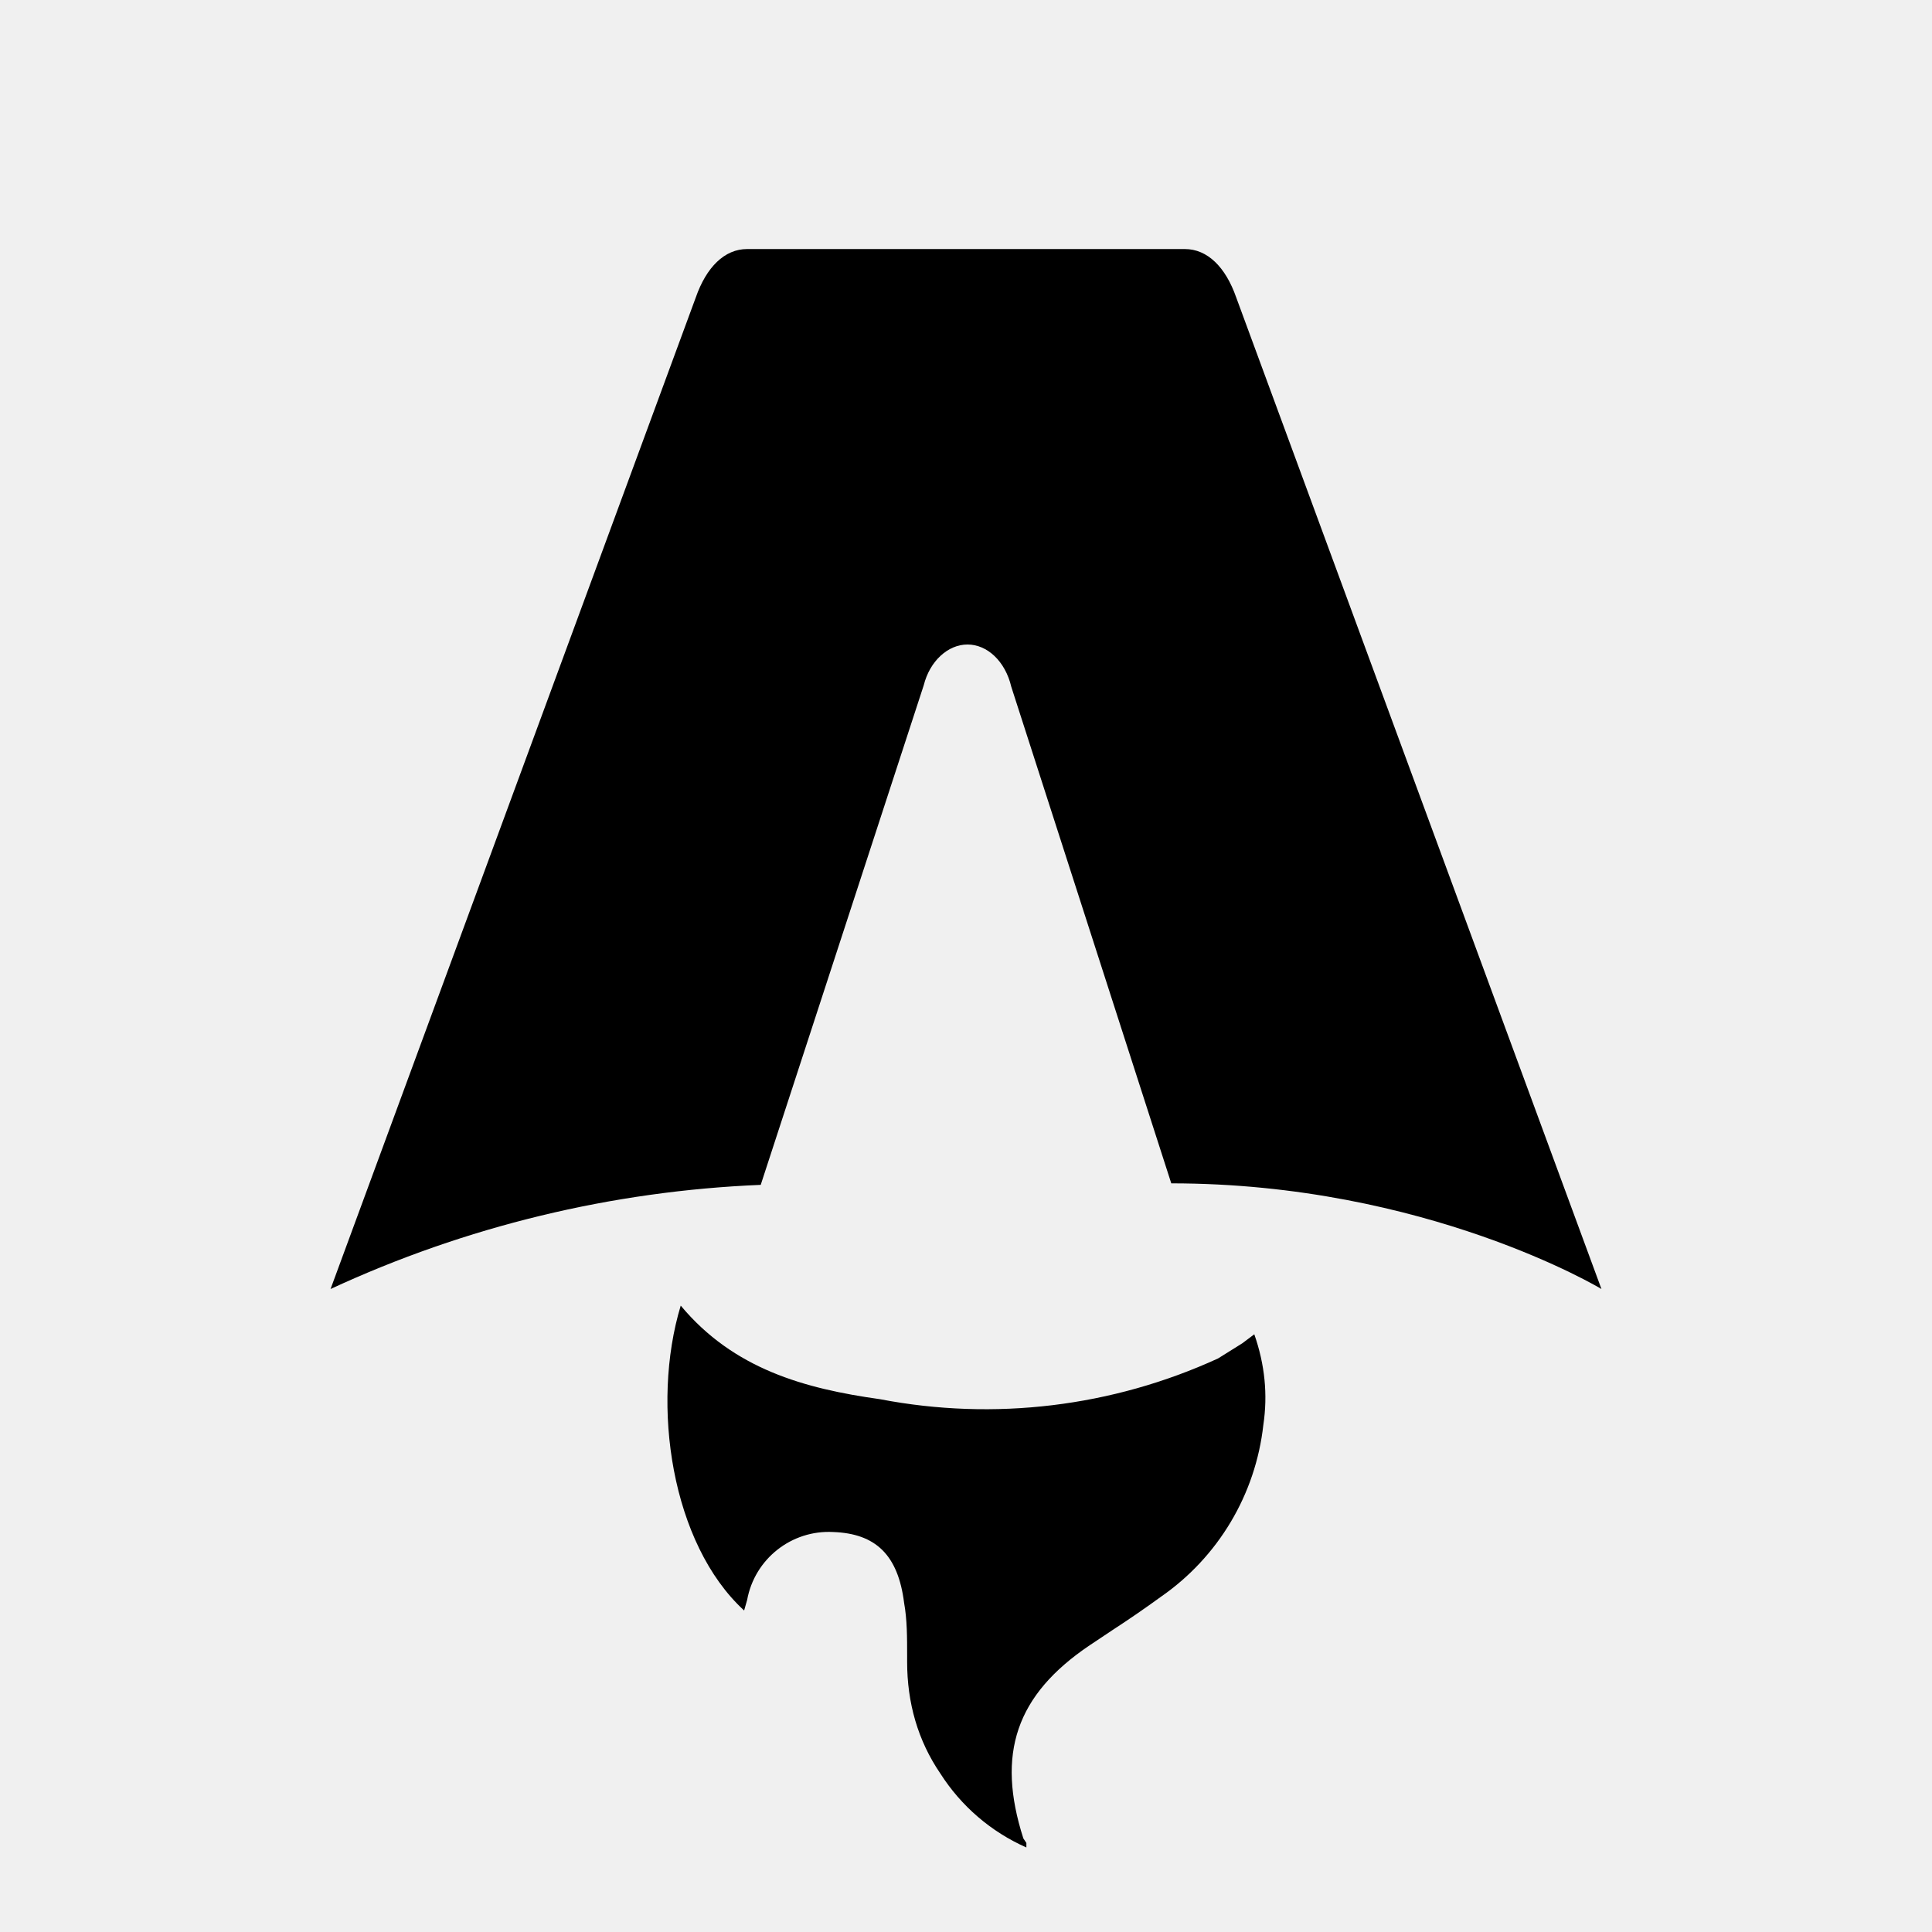
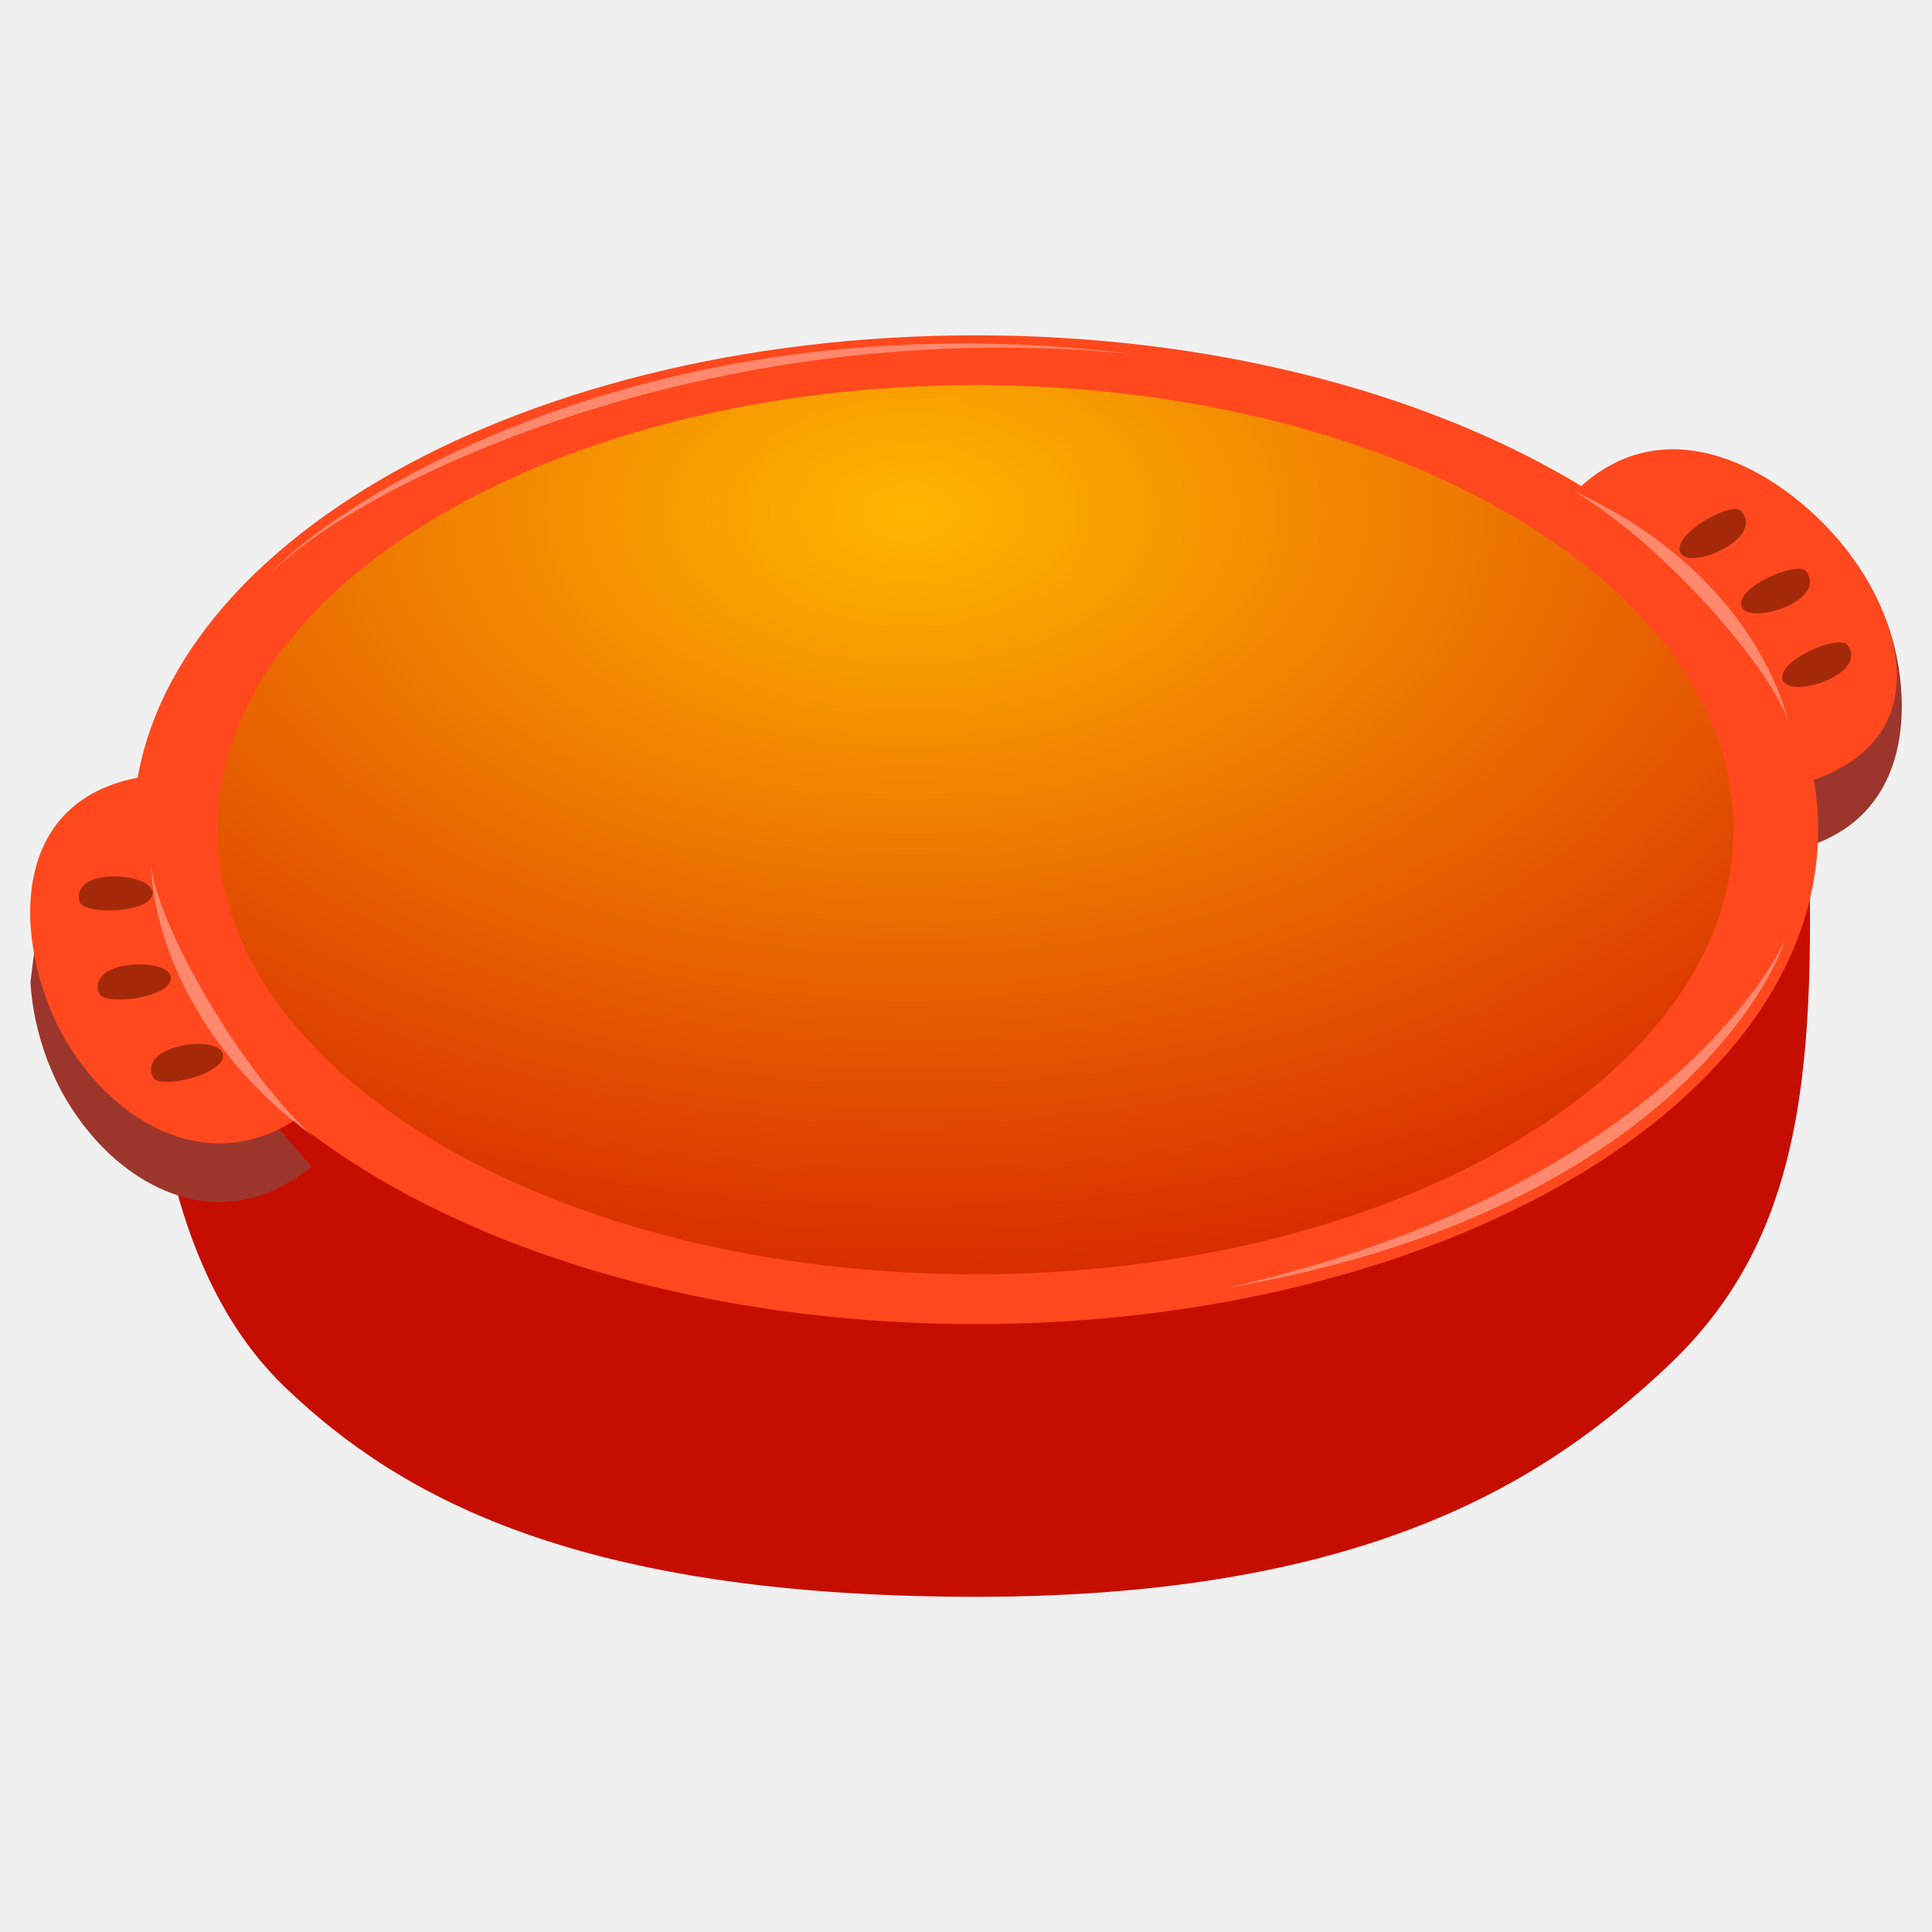
- <svg xmlns="http://www.w3.org/2000/svg" fill="none" viewBox="0 0 128 128">
-   <path d="M50.4 78.5a75.1 75.1 0 0 0-28.5 6.9l24.2-65.7c.7-2 1.9-3.2 3.4-3.2h29c1.5 0 2.7 1.2 3.4 3.2l24.2 65.7s-11.6-7-28.5-7L67 45.5c-.4-1.7-1.6-2.8-2.9-2.8-1.3 0-2.5 1.1-2.9 2.7L50.4 78.5Zm-1.1 28.2Zm-4.2-20.2c-2 6.6-.6 15.8 4.2 20.2a17.5 17.5 0 0 1 .2-.7 5.5 5.5 0 0 1 5.7-4.5c2.8.1 4.3 1.5 4.7 4.7.2 1.1.2 2.3.2 3.5v.4c0 2.7.7 5.2 2.2 7.4a13 13 0 0 0 5.7 4.9v-.3l-.2-.3c-1.8-5.6-.5-9.5 4.4-12.8l1.5-1a73 73 0 0 0 3.2-2.2 16 16 0 0 0 6.8-11.4c.3-2 .1-4-.6-6l-.8.6-1.6 1a37 37 0 0 1-22.4 2.7c-5-.7-9.7-2-13.2-6.2Z" />
-   <style>
-         path { fill: #000; }
-         @media (prefers-color-scheme: dark) {
-             path { fill: #FFF; }
-         }
-     </style>
+ <svg xmlns="http://www.w3.org/2000/svg" width="48" height="48" viewBox="0 0 32 22" fill="none">
+   <g clip-path="url(#clip0_2001_42136)">
+     <path d="M29.925 8.105C30.125 12.779 29.858 15.534 27.599 17.65C25.704 19.426 22.776 21.448 16.173 21.448C9.569 21.448 6.628 19.792 4.746 18.001C2.79 16.14 2.223 12.779 2.42 8.105" fill="#C60E00" />
+     <path d="M5.155 14.323C3.701 15.527 2.001 14.732 1.101 13.22C0.785 12.692 0.543 11.973 0.505 11.269L0.76 9.179" fill="#9C362C" />
+     <path d="M26.025 4.279C27.658 2.583 30.497 3.684 31.182 5.138C31.417 5.637 31.659 6.713 31.363 7.632C31.168 8.234 30.742 8.769 29.928 9.025" fill="#9C362C" />
+     <path d="M30.114 8.743C30.114 13.266 23.864 16.931 16.157 16.931C8.45 16.931 2.203 13.264 2.203 8.743C2.203 4.221 8.45 0.554 16.157 0.554C23.864 0.554 30.114 4.219 30.114 8.743Z" fill="#FF481D" />
+     <path d="M28.712 8.742C28.712 12.81 23.091 16.106 16.159 16.106C9.228 16.106 3.605 12.81 3.605 8.742C3.605 4.675 9.226 1.379 16.159 1.379C23.093 1.379 28.712 4.675 28.712 8.742Z" fill="url(#paint0_radial_2001_42136)" />
+     <path d="M2.395 7.86C-0.041 8.247 0.285 10.885 1.099 12.251C2.001 13.761 3.701 14.557 5.152 13.354" fill="#FF481D" />
+     <path d="M26.025 3.209C27.658 1.512 29.798 2.973 30.72 4.288C31.572 5.501 31.982 7.305 29.925 7.957" fill="#FF481D" />
+     <path d="M29.916 4.464C29.779 4.28 28.725 4.732 28.846 5.048C28.968 5.365 30.28 4.952 29.916 4.464Z" fill="#A32909" />
+     <path d="M30.598 5.682C30.461 5.497 29.407 5.949 29.528 6.266C29.649 6.583 30.962 6.169 30.598 5.682Z" fill="#A32909" />
+     <path d="M28.835 3.463C28.678 3.294 27.68 3.856 27.835 4.157C27.989 4.458 29.25 3.908 28.835 3.463Z" fill="#A32909" />
+     <path d="M1.642 11.454C1.722 11.668 2.86 11.526 2.831 11.189C2.801 10.852 1.426 10.886 1.642 11.454Z" fill="#A32909" />
+     <path d="M1.319 9.937C1.379 10.159 2.523 10.13 2.528 9.79C2.532 9.451 1.159 9.35 1.319 9.937Z" fill="#A32909" />
+     <path d="M2.537 12.848C2.64 13.052 3.755 12.791 3.692 12.459C3.627 12.126 2.263 12.306 2.537 12.848Z" fill="#A32909" />
+     <g opacity="0.37">
+       <path d="M2.501 9.324C2.593 10.252 3.878 12.61 5.177 13.818C3.066 12.254 2.528 10.311 2.501 9.324Z" fill="#FFF7F6" />
+     </g>
+     <g opacity="0.37">
+       <path d="M29.622 6.962C29.338 6.075 27.588 4.039 26.063 3.133C28.456 4.216 29.389 6.005 29.622 6.962Z" fill="#FFF7F6" />
+     </g>
+     <g opacity="0.37">
+       <path d="M29.578 10.542C29.044 11.71 26.565 14.94 20.296 16.335C27.276 15.151 29.286 11.45 29.578 10.542Z" fill="#FFF7F6" />
+     </g>
+     <g opacity="0.37">
+       <path d="M4.47 4.52C5.767 3.124 11.63 0.14 18.837 0.871C10.365 -0.186 5.143 3.668 4.47 4.52Z" fill="#FFF7F6" />
+     </g>
+   </g>
+   <defs>
+     <radialGradient id="paint0_radial_2001_42136" cx="0" cy="0" r="1" gradientUnits="userSpaceOnUse" gradientTransform="translate(15.0917 3.44674) scale(21.2402 13.405)">
+       <stop stop-color="#FFB600" />
+       <stop offset="1" stop-color="#D62600" />
+     </radialGradient>
+     <clipPath id="clip0_2001_42136">
+       <rect width="31" height="20.891" fill="white" transform="translate(0.5 0.554199)" />
+     </clipPath>
+   </defs>
</svg>
